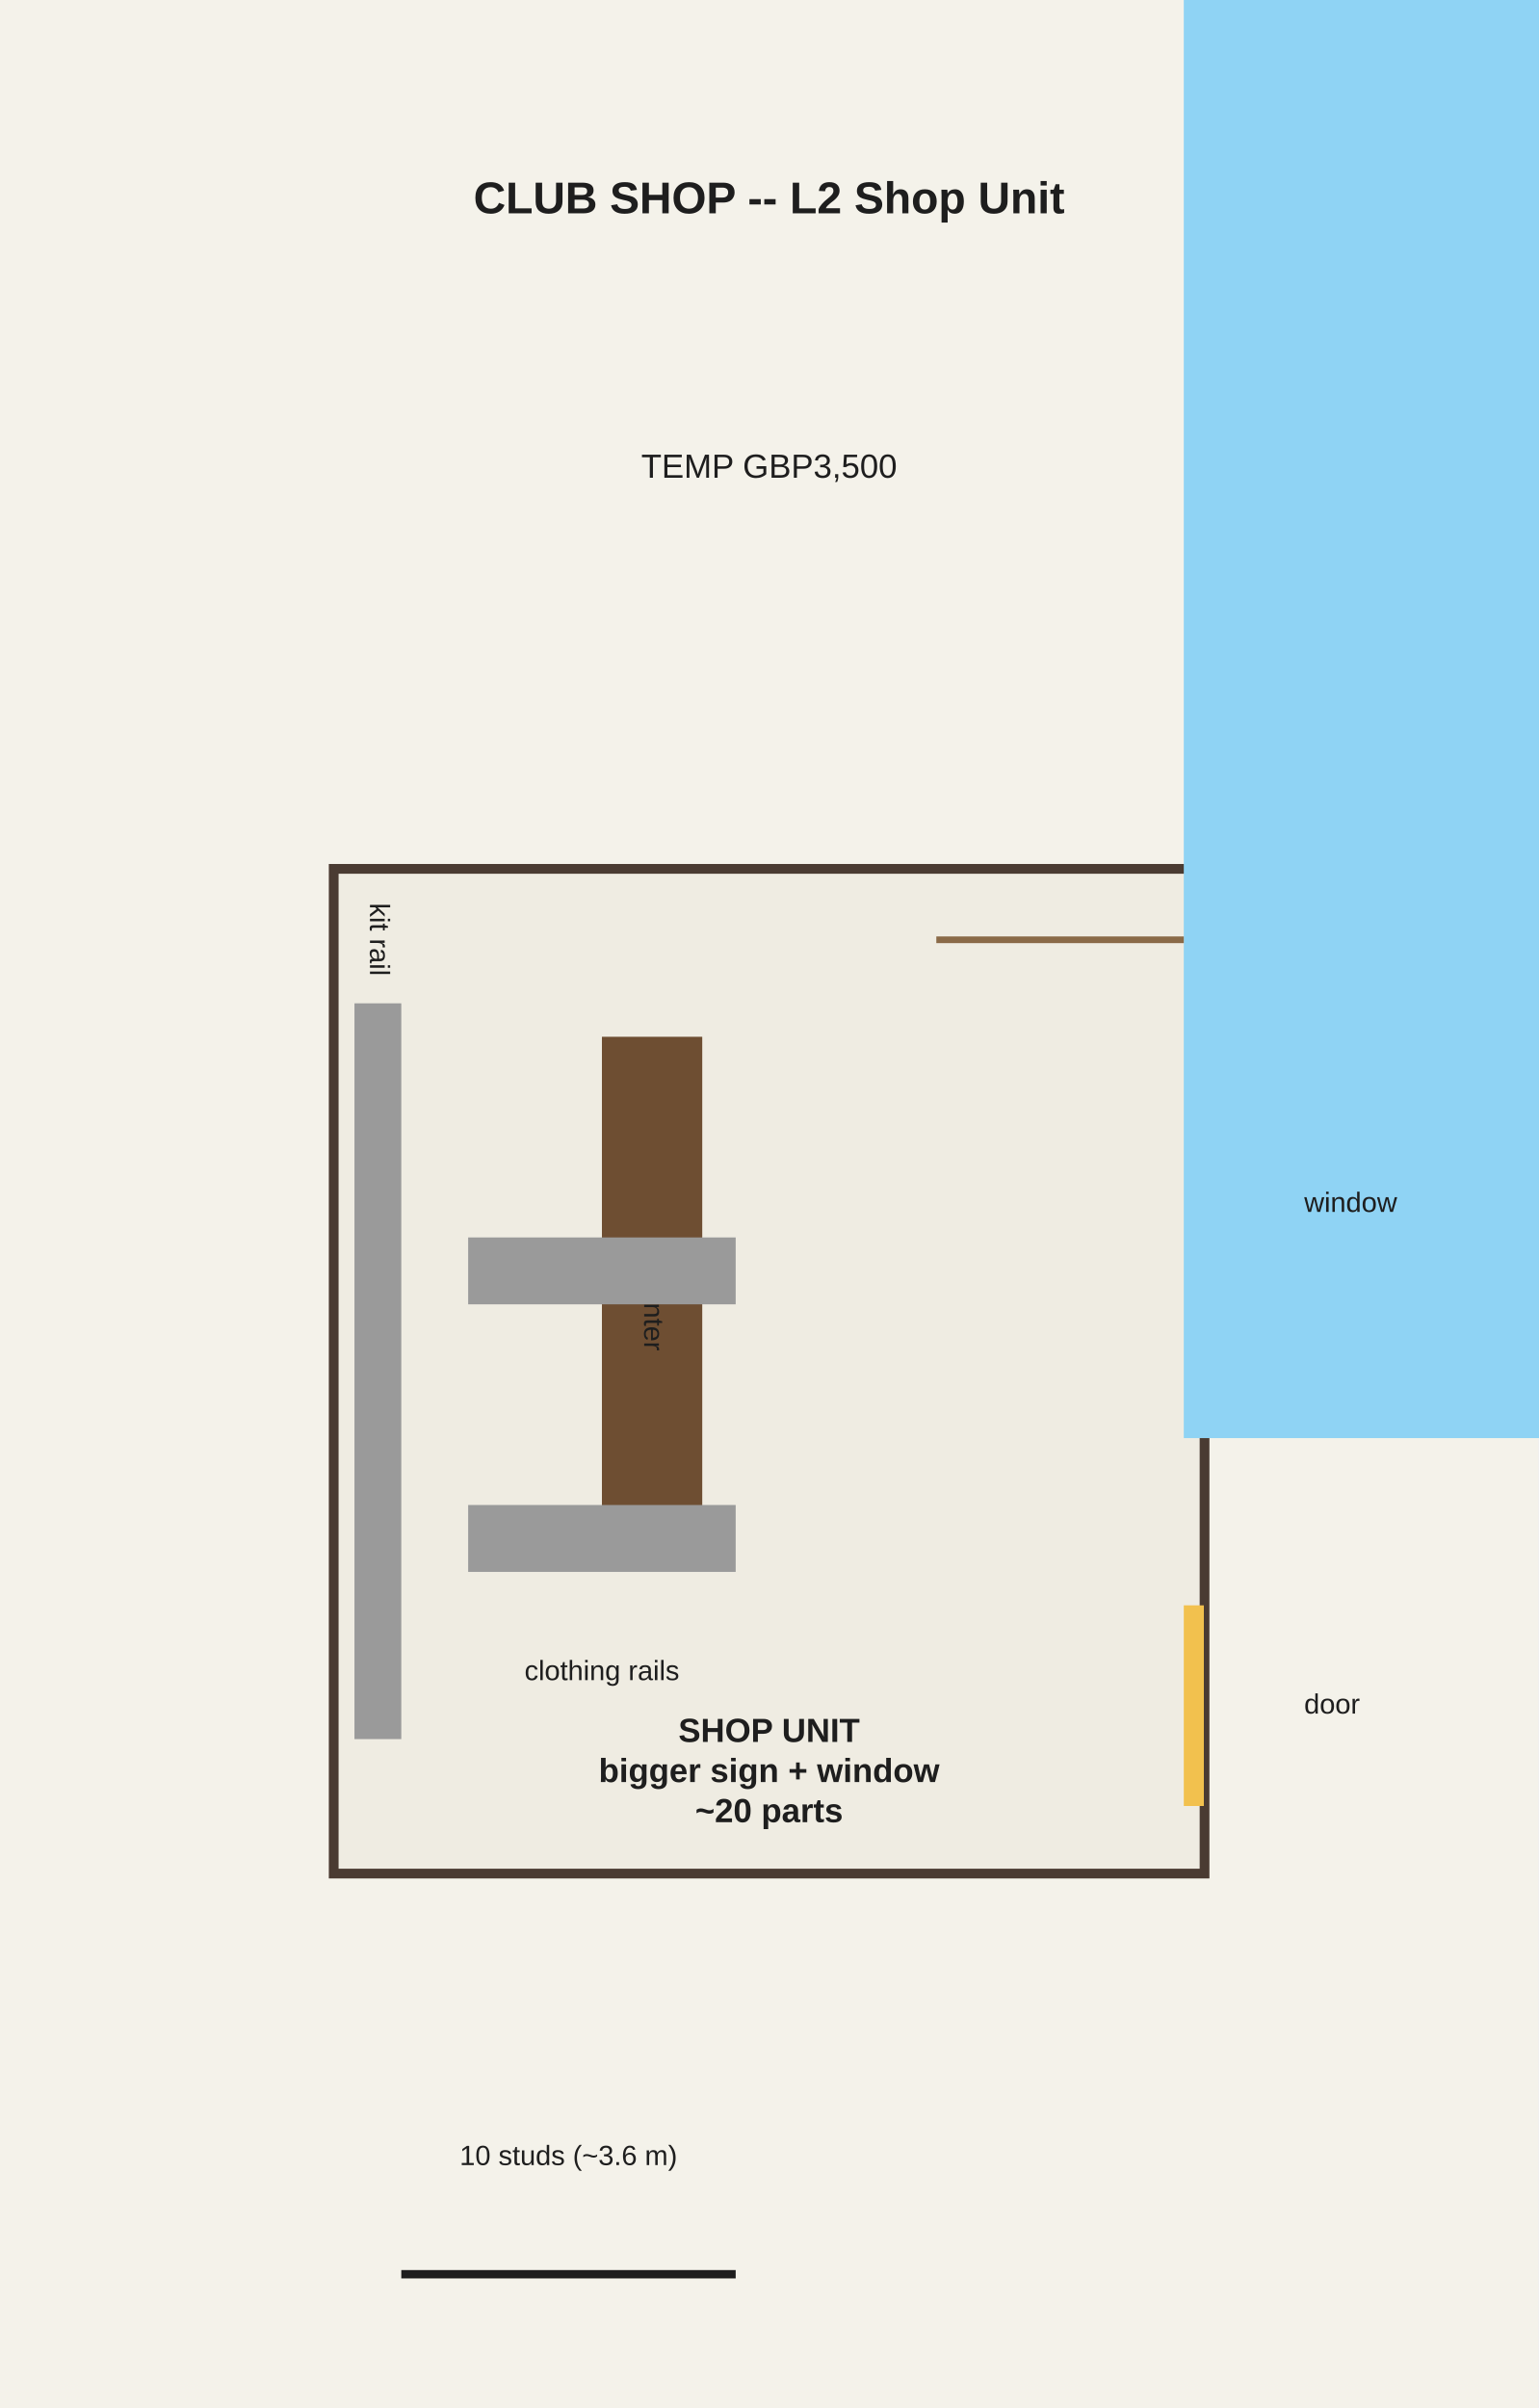
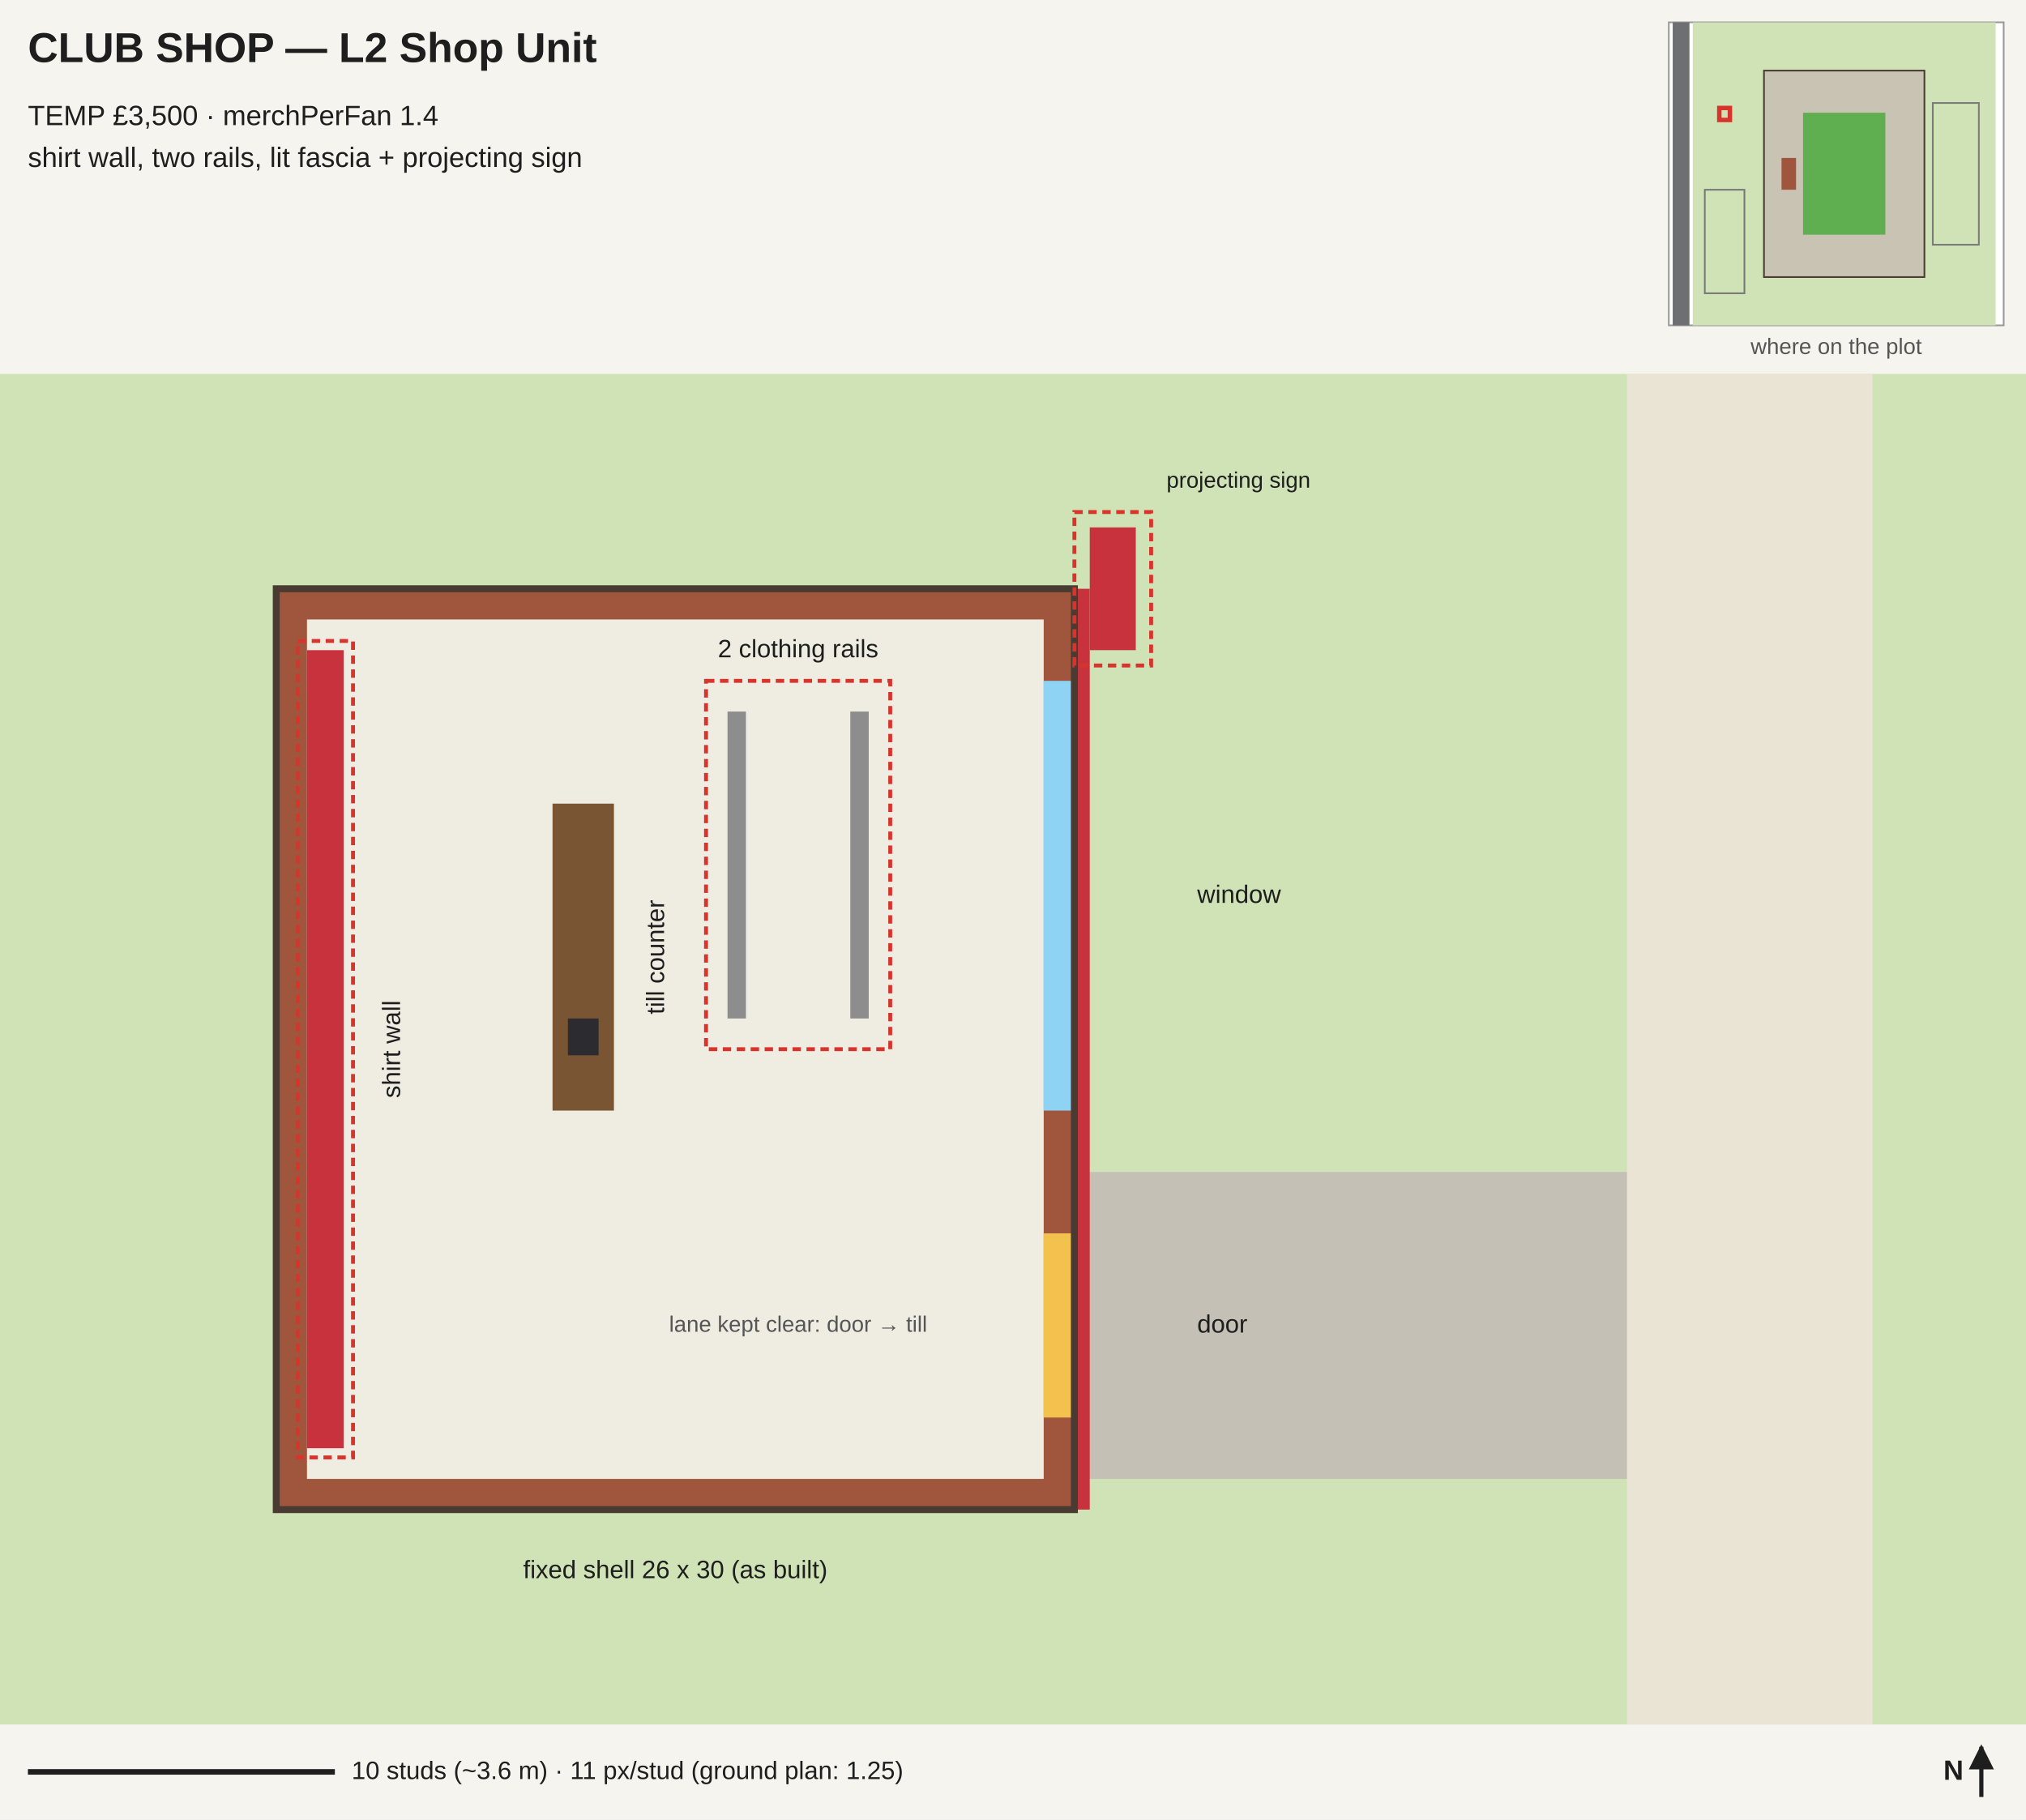
- <svg xmlns="http://www.w3.org/2000/svg" width="276" height="432" viewBox="0 0 276 432" font-family="Segoe UI, Arial, sans-serif">
+ <svg xmlns="http://www.w3.org/2000/svg" width="726" height="652" viewBox="0 0 726 652" font-family="Segoe UI, Arial, sans-serif">
  <defs>
    <marker id="arr" viewBox="0 0 10 10" refX="9" refY="5" markerWidth="6" markerHeight="6" orient="auto-start-reverse">
      <path d="M0,0 L10,5 L0,10 z" fill="context-stroke" />
    </marker>
  </defs>
-   <polygon points="0.0,0.0 276.0,0.0 276.0,432.0 0.0,432.0" fill="#f4f2ea" stroke="none" stroke-width="1" opacity="1.0" />
-   <polygon points="60.0,156.0 216.0,156.0 216.0,336.0 60.0,336.0" fill="#eef0e9" stroke="#4a3b32" stroke-width="2" opacity="1.0" />
-   <text x="138.0" y="36.0" font-size="8" fill="#1e1e1e" text-anchor="middle" dominant-baseline="middle" font-weight="bold">CLUB SHOP -- L2 Shop Unit</text>
-   <text x="138.0" y="84.0" font-size="6" fill="#1e1e1e" text-anchor="middle" dominant-baseline="middle">TEMP GBP3,500</text>
-   <polyline points="72.0,408.0 132.0,408.0" fill="none" stroke="#1e1e1e" stroke-width="1.5" stroke-linejoin="round" opacity="1.0" />
-   <text x="102.0" y="387.0" font-size="5" fill="#1e1e1e" text-anchor="middle" dominant-baseline="middle">10 studs (~3.6 m)</text>
-   <polygon points="60.0,156.0 216.0,156.0 216.0,336.0 60.0,336.0" fill="#efece2" stroke="#4a3b32" stroke-width="1.5" opacity="1.0" />
-   <polygon points="212.4,288.0 216.0,288.0 216.0,324.0 212.4,324.0" fill="#f2c14e" stroke="none" stroke-width="1" opacity="1.0" />
-   <polygon points="212.4,-576.0 966.0,-576.0 966.0,258.0 212.4,258.0" fill="#8fd3f4" stroke="none" stroke-width="1" opacity="1.0" />
-   <text x="234.0" y="216.0" font-size="5" fill="#1e1e1e" text-anchor="start" dominant-baseline="middle">window</text>
-   <text x="234.0" y="306.0" font-size="5" fill="#1e1e1e" text-anchor="start" dominant-baseline="middle">door</text>
-   <polygon points="108.0,186.0 126.0,186.0 126.0,276.0 108.0,276.0" fill="#6e4e32" stroke="none" stroke-width="1" opacity="1.0" />
-   <text x="117.0" y="228.0" font-size="5" fill="#1e1e1e" text-anchor="middle" dominant-baseline="middle" transform="rotate(90 117.0 228.0)">till</text>
-   <text x="117.0" y="234.0" font-size="5" fill="#1e1e1e" text-anchor="middle" dominant-baseline="middle" transform="rotate(90 117.0 234.0)">counter</text>
-   <polygon points="63.6,180.0 72.0,180.0 72.0,312.0 63.6,312.0" fill="#9a9a9a" stroke="none" stroke-width="1" opacity="1.0" />
-   <text x="67.8" y="162.0" font-size="5" fill="#1e1e1e" text-anchor="start" dominant-baseline="middle" transform="rotate(90 67.8 162.0)">kit rail</text>
-   <polygon points="84.0,222.0 132.0,222.0 132.0,234.0 84.0,234.0" fill="#9a9a9a" stroke="none" stroke-width="1" opacity="1.0" />
-   <polygon points="84.0,270.0 132.0,270.0 132.0,282.0 84.0,282.0" fill="#9a9a9a" stroke="none" stroke-width="1" opacity="1.0" />
-   <text x="108.0" y="300.0" font-size="5" fill="#1e1e1e" text-anchor="middle" dominant-baseline="middle">clothing rails</text>
-   <polygon points="168.0,168.0 212.4,168.0 212.4,169.2 168.0,169.2" fill="#8a6a48" stroke="none" stroke-width="1" opacity="1.0" />
-   <text x="138.0" y="310.8" font-size="6" fill="#1e1e1e" text-anchor="middle" dominant-baseline="middle" font-weight="bold">SHOP UNIT</text>
-   <text x="138.0" y="318.0" font-size="6" fill="#1e1e1e" text-anchor="middle" dominant-baseline="middle" font-weight="bold">bigger sign + window</text>
-   <text x="138.0" y="325.2" font-size="6" fill="#1e1e1e" text-anchor="middle" dominant-baseline="middle" font-weight="bold">~20 parts</text>
+   <polygon points="0.0,0.0 726.0,0.0 726.0,652.0 0.0,652.0" fill="#f6f4ee" stroke="none" stroke-width="1" opacity="1.0" />
+   <polygon points="0.0,134.0 726.0,134.0 726.0,618.0 0.0,618.0" fill="#cfe3b6" stroke="none" stroke-width="1" opacity="1.0" />
+   <text x="10.0" y="18.0" font-size="15" fill="#1e1e1e" text-anchor="start" dominant-baseline="middle" font-weight="bold">CLUB SHOP — L2 Shop Unit</text>
+   <text x="10.0" y="42.0" font-size="10" fill="#1e1e1e" text-anchor="start" dominant-baseline="middle">TEMP £3,500 · merchPerFan 1.4</text>
+   <text x="10.0" y="57.0" font-size="10" fill="#1e1e1e" text-anchor="start" dominant-baseline="middle">shirt wall, two rails, lit fascia + projecting sign</text>
+   <polygon points="598.0,8.0 718.0,8.0 718.0,116.6 598.0,116.6" fill="#ffffff" stroke="#999" stroke-width="0.6" opacity="1.0" />
+   <polygon points="599.4,8.0 605.4,8.0 605.4,116.6 599.4,116.6" fill="#6d6f72" stroke="none" stroke-width="1" opacity="1.0" />
+   <polygon points="606.6,8.0 715.1,8.0 715.1,116.6 606.6,116.6" fill="#cfe3b6" stroke="none" stroke-width="1" opacity="1.0" />
+   <polygon points="632.1,25.3 689.6,25.3 689.6,99.3 632.1,99.3" fill="#c9c3b3" stroke="#4a3b32" stroke-width="0.6" opacity="1.0" />
+   <polygon points="646.1,40.4 675.6,40.4 675.6,84.1 646.1,84.1" fill="#5fae4f" stroke="none" stroke-width="1" opacity="1.0" />
+   <polygon points="638.4,56.6 643.6,56.6 643.6,68.0 638.4,68.0" fill="#a0553d" stroke="none" stroke-width="1" opacity="1.0" />
+   <polygon points="692.6,36.9 709.1,36.9 709.1,87.7 692.6,87.7" fill="none" stroke="#7a7a7a" stroke-width="0.6" opacity="1.0" />
+   <polygon points="610.9,68.0 625.1,68.0 625.1,105.1 610.9,105.1" fill="none" stroke="#777" stroke-width="0.6" opacity="1.0" />
+   <polygon points="616.1,38.7 619.9,38.7 619.9,43.0 616.1,43.0" fill="none" stroke="#d9342b" stroke-width="1.6" opacity="1.0" />
+   <text x="658.0" y="124.6" font-size="8" fill="#555" text-anchor="middle" dominant-baseline="middle">where on the plot</text>
+   <polyline points="10.0,635.0 120.0,635.0" fill="none" stroke="#1e1e1e" stroke-width="2" stroke-linejoin="round" opacity="1.0" />
+   <text x="126.0" y="635.0" font-size="9" fill="#1e1e1e" text-anchor="start" dominant-baseline="middle">10 studs (~3.6 m)   ·   11 px/stud (ground plan: 1.25)</text>
+   <polyline points="710.0,644.0 710.0,626.0" fill="none" stroke="#1e1e1e" stroke-width="1.5" stroke-linejoin="round" marker-end="url(#arr)" opacity="1.0" />
+   <text x="700.0" y="635.0" font-size="10" fill="#1e1e1e" text-anchor="middle" dominant-baseline="middle" font-weight="bold">N</text>
+   <polygon points="583.0,134.0 671.0,134.0 671.0,618.0 583.0,618.0" fill="#e9e4d4" stroke="none" stroke-width="1" opacity="1.0" />
+   <text x="627.0" y="728.0" font-size="9" fill="#1e1e1e" text-anchor="middle" dominant-baseline="middle" transform="rotate(-90 627.0 728.0)">footpath (north leg)</text>
+   <polygon points="385.0,420.0 583.0,420.0 583.0,530.0 385.0,530.0" fill="#c4c0b6" stroke="none" stroke-width="1" opacity="1.0" />
+   <polygon points="99.0,211.0 385.0,211.0 385.0,541.0 99.0,541.0" fill="#a0553d" stroke="none" stroke-width="1" opacity="1.0" />
+   <polygon points="110.0,222.0 374.0,222.0 374.0,530.0 110.0,530.0" fill="#efece2" stroke="none" stroke-width="1" opacity="1.0" />
+   <polygon points="374.0,244.0 385.0,244.0 385.0,398.0 374.0,398.0" fill="#8fd3f4" stroke="none" stroke-width="1" opacity="1.0" />
+   <polygon points="374.0,442.0 385.0,442.0 385.0,508.0 374.0,508.0" fill="#f2c14e" stroke="none" stroke-width="1" opacity="1.0" />
+   <polygon points="385.0,211.0 390.5,211.0 390.5,541.0 385.0,541.0" fill="#c8323c" stroke="none" stroke-width="1" opacity="1.0" />
+   <text x="429.0" y="321.0" font-size="9" fill="#1e1e1e" text-anchor="start" dominant-baseline="middle">window</text>
+   <text x="429.0" y="475.0" font-size="9" fill="#1e1e1e" text-anchor="start" dominant-baseline="middle">door</text>
+   <text x="242.0" y="563.0" font-size="9" fill="#1e1e1e" text-anchor="middle" dominant-baseline="middle">fixed shell 26 x 30 (as built)</text>
+   <polygon points="99.0,211.0 385.0,211.0 385.0,541.0 99.0,541.0" fill="none" stroke="#4a3b32" stroke-width="2.5" opacity="1.0" />
+   <polygon points="198.0,288.0 220.0,288.0 220.0,398.0 198.0,398.0" fill="#7a5534" stroke="none" stroke-width="1" opacity="1.0" />
+   <polygon points="203.5,365.0 214.5,365.0 214.5,378.2 203.5,378.2" fill="#2c2c30" stroke="none" stroke-width="1" opacity="1.0" />
+   <text x="235.4" y="343.0" font-size="9" fill="#1e1e1e" text-anchor="middle" dominant-baseline="middle" transform="rotate(-90 235.4 343.0)">till counter</text>
+   <polygon points="110.0,233.0 123.2,233.0 123.2,519.0 110.0,519.0" fill="#c8323c" stroke="none" stroke-width="1" opacity="1.0" />
+   <text x="140.8" y="376.0" font-size="9" fill="#1e1e1e" text-anchor="middle" dominant-baseline="middle" transform="rotate(-90 140.8 376.0)">shirt wall</text>
+   <polygon points="106.7,229.7 126.5,229.7 126.5,522.3 106.7,522.3" fill="none" stroke="#d9342b" stroke-width="1.4" stroke-dasharray="3,2" opacity="1.0" />
+   <polygon points="260.7,255.0 267.3,255.0 267.3,365.0 260.7,365.0" fill="#8d8d8d" stroke="none" stroke-width="1" opacity="1.0" />
+   <polygon points="304.7,255.0 311.3,255.0 311.3,365.0 304.7,365.0" fill="#8d8d8d" stroke="none" stroke-width="1" opacity="1.0" />
+   <polygon points="253.0,244.0 319.0,244.0 319.0,376.0 253.0,376.0" fill="none" stroke="#d9342b" stroke-width="1.4" stroke-dasharray="3,2" opacity="1.0" />
+   <text x="286.0" y="233.0" font-size="9" fill="#1e1e1e" text-anchor="middle" dominant-baseline="middle">2 clothing rails</text>
+   <polygon points="390.5,189.0 407.0,189.0 407.0,233.0 390.5,233.0" fill="#c8323c" stroke="none" stroke-width="1" opacity="1.0" />
+   <polygon points="385.0,183.5 412.5,183.5 412.5,238.5 385.0,238.5" fill="none" stroke="#d9342b" stroke-width="1.4" stroke-dasharray="3,2" opacity="1.0" />
+   <text x="418.0" y="172.5" font-size="8" fill="#1e1e1e" text-anchor="start" dominant-baseline="middle">projecting sign</text>
+   <text x="286.0" y="475.0" font-size="8" fill="#555" text-anchor="middle" dominant-baseline="middle">lane kept clear: door → till</text>
</svg>
